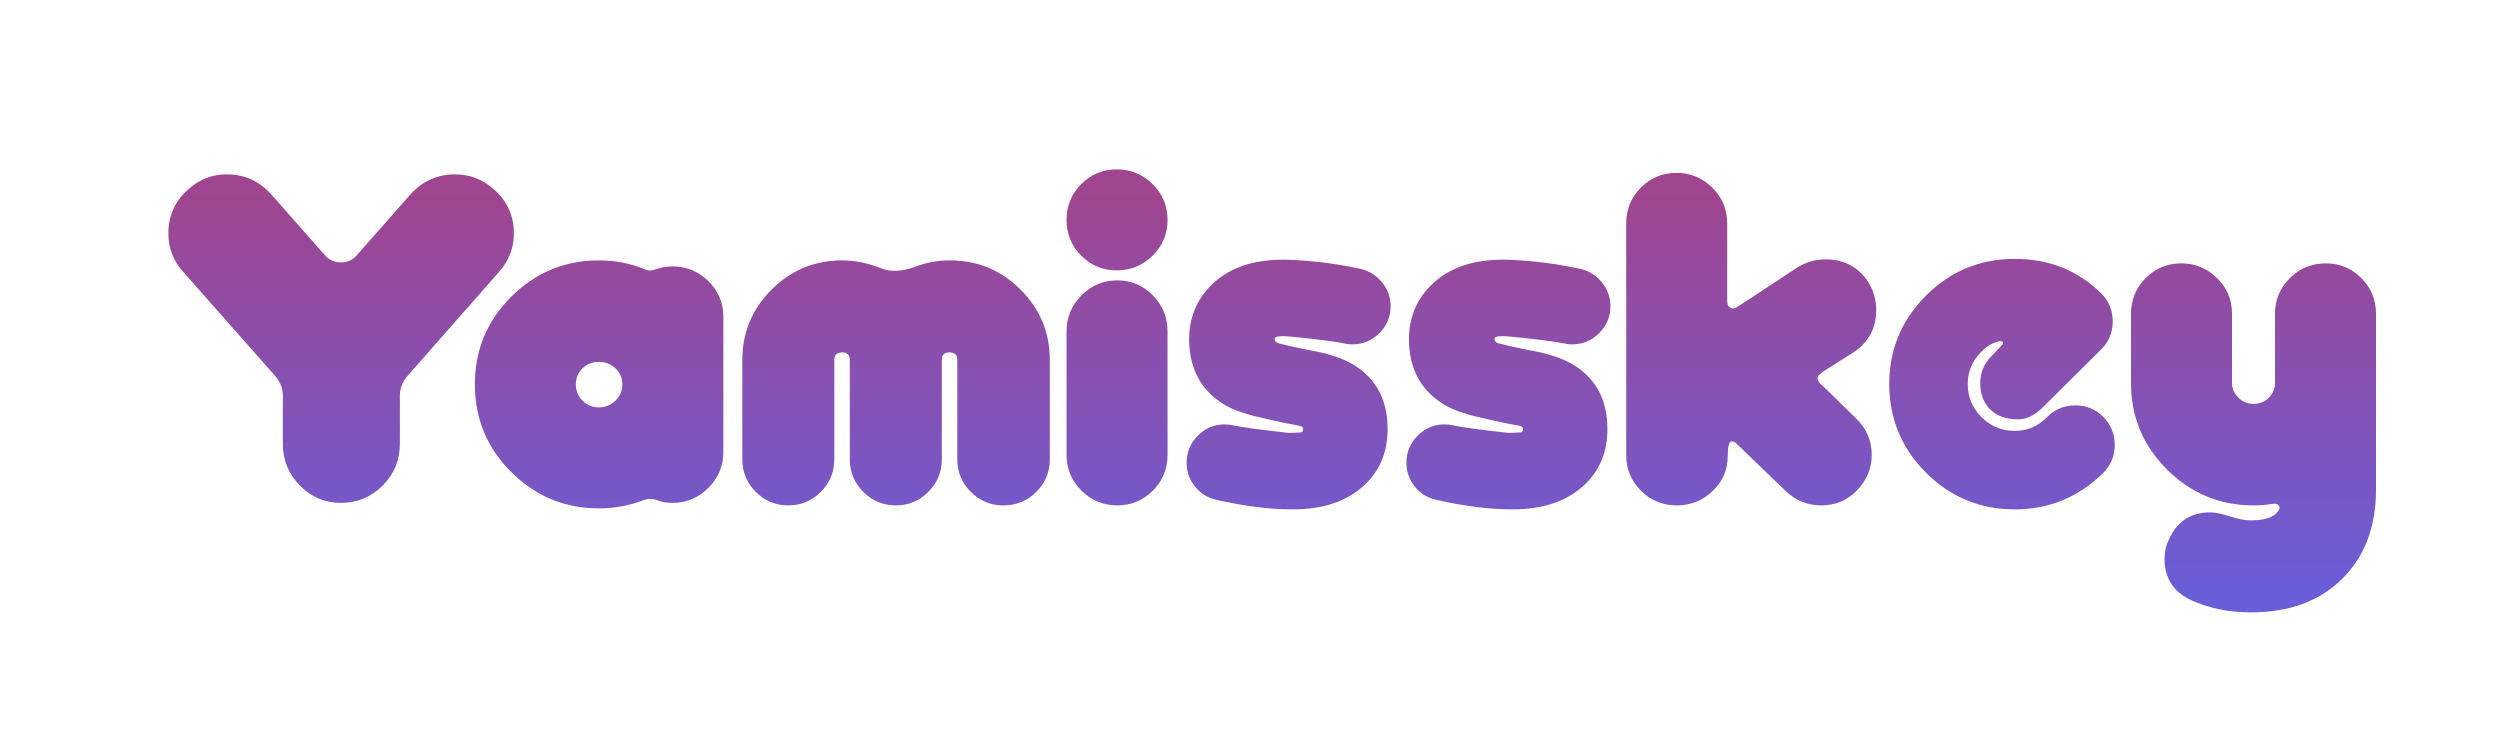
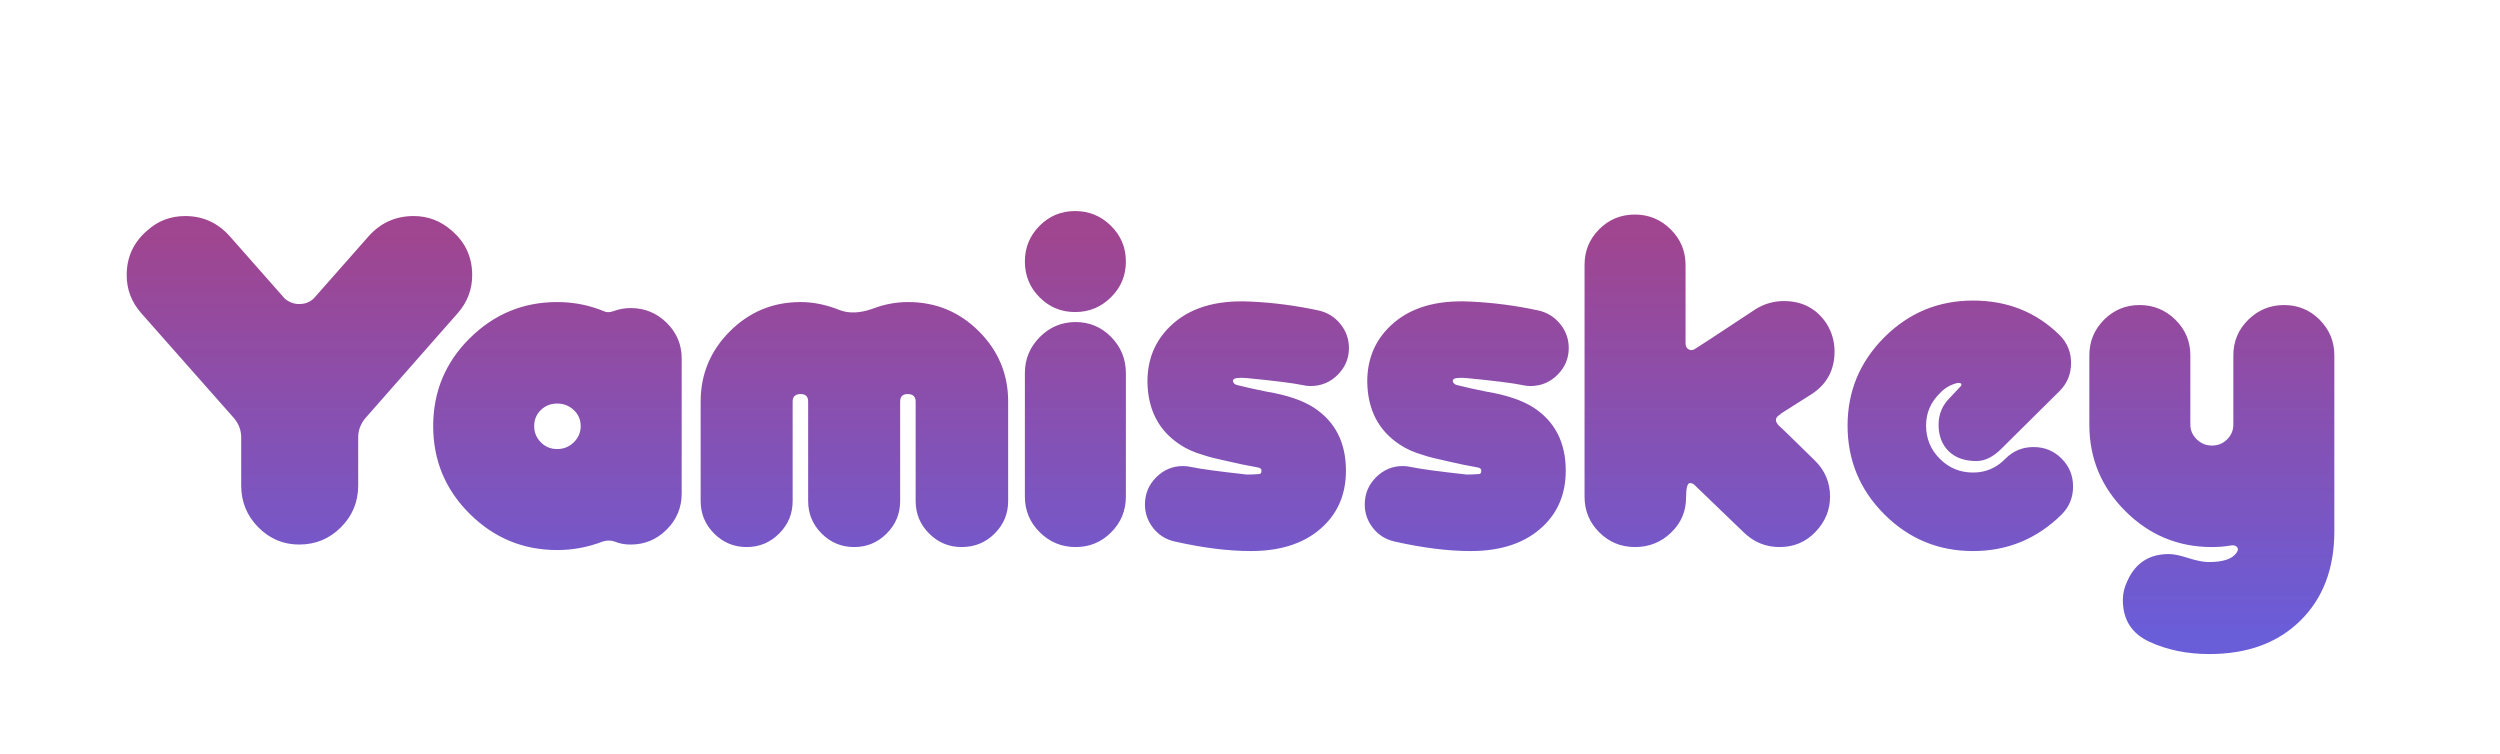
- <svg xmlns="http://www.w3.org/2000/svg" id="svg10" version="1.1" viewBox="-20 -10 300 70" height="205.08" width="680">
+ <svg xmlns="http://www.w3.org/2000/svg" id="svg10" version="1.1" viewBox="-15 -15 300 70" height="205.08" width="680">
  <style>
    #g8 {
      animation-name: floating;
      animation-duration: 3s;
      animation-iteration-count: infinite;
      animation-timing-function: ease-in-out;
    }

    @keyframes floating {
      0% { transform: translate(0, 0px); }
      50% { transform: translate(0, -8px); }
      100% { transform: translate(0, 0px); }
    }
  </style>
  <linearGradient id="myGradient" gradientTransform="rotate(90)">
    <stop offset="5%" stop-color="#A0458F" />
    <stop offset="95%" stop-color="#6A5DD8" />
  </linearGradient>
  <defs id="defs14" />
  <g id="g8">
    <path id="yamisskey" d="M870.171,164.111 C861.127,173.030 848.971,177.493 833.699,177.493 C824.855,177.493 816.887,175.858 809.787,172.593 C802.687,169.324 799.137,163.758 799.137,155.893 C799.137,153.224 799.737,150.693 800.937,148.293 C804.137,141.093 809.668,137.493 817.537,137.493 C819.402,137.493 822.002,138.024 825.337,139.093 C828.668,140.158 831.402,140.693 833.537,140.693 C839.137,140.693 842.802,139.493 844.537,137.093 C845.202,136.158 845.337,135.424 844.937,134.893 C844.402,134.093 843.468,133.824 842.137,134.093 C839.868,134.493 837.402,134.693 834.737,134.693 C821.268,134.693 809.737,129.905 800.137,120.324 C790.537,110.743 785.737,99.233 785.737,85.793 L785.737,58.052 C785.737,52.464 787.693,47.705 791.605,43.780 C795.518,39.855 800.262,37.893 805.837,37.893 C811.409,37.893 816.184,39.855 820.165,43.774 C824.146,47.693 826.137,52.443 826.137,58.021 L826.137,85.724 C826.137,87.983 826.990,89.943 828.696,91.602 C830.402,93.264 832.415,94.093 834.737,94.093 C837.193,94.093 839.240,93.264 840.877,91.602 C842.515,89.943 843.337,87.983 843.337,85.724 L843.337,58.021 C843.337,52.443 845.324,47.693 849.305,43.774 C853.287,39.855 858.062,37.893 863.637,37.893 C869.209,37.893 873.952,39.858 877.865,43.786 C881.777,47.714 883.737,52.474 883.737,58.064 L883.737,85.824 C883.737,87.689 883.737,89.686 883.737,91.814 L883.737,128.364 C883.737,143.274 879.215,155.189 870.171,164.111 ZM732.828,69.093 C730.159,69.761 727.894,71.093 726.028,73.093 C722.294,76.693 720.428,81.027 720.428,86.093 C720.428,91.293 722.259,95.727 725.928,99.393 C729.594,103.061 734.028,104.893 739.228,104.893 C744.294,104.893 748.628,103.027 752.228,99.293 C755.294,96.227 759.028,94.693 763.428,94.693 C767.828,94.693 771.559,96.227 774.628,99.293 C777.694,102.361 779.228,106.093 779.228,110.493 C779.228,114.893 777.694,118.627 774.628,121.693 C764.759,131.427 752.959,136.293 739.228,136.293 C725.359,136.293 713.528,131.393 703.728,121.593 C693.928,111.793 689.028,99.961 689.028,86.093 C689.028,72.361 693.928,60.593 703.728,50.793 C713.528,40.993 725.359,36.093 739.228,36.093 C752.959,36.093 764.494,40.693 773.828,49.893 C776.894,52.961 778.428,56.693 778.428,61.093 C778.428,65.493 776.894,69.227 773.828,72.293 L750.628,95.293 C747.294,98.627 743.959,100.293 740.628,100.293 C735.828,100.293 732.094,98.964 729.428,96.308 C726.759,93.652 725.428,90.133 725.428,85.749 C725.428,81.499 726.991,77.846 730.122,74.789 L734.100,70.564 C734.584,70.146 734.694,69.724 734.428,69.302 C734.028,69.030 733.494,68.961 732.828,69.093 ZM662.220,81.402 L662.220,81.602 L661.820,81.799 C659.951,82.999 659.886,84.461 661.620,86.193 C662.020,86.458 666.751,91.049 675.820,99.964 C679.951,103.958 682.020,108.814 682.020,114.533 C682.020,119.858 680.086,124.549 676.220,128.605 C672.351,132.664 667.551,134.693 661.820,134.693 C656.351,134.693 651.620,132.774 647.620,128.936 L627.620,109.689 C627.086,109.293 626.551,109.093 626.020,109.093 C624.951,109.093 624.420,111.049 624.420,114.955 C624.420,120.427 622.420,125.083 618.420,128.927 C614.420,132.771 609.620,134.693 604.020,134.693 C598.420,134.693 593.651,132.736 589.720,128.821 C585.786,124.905 583.820,120.158 583.820,114.583 L583.820,21.802 C583.820,16.227 585.776,11.483 589.689,7.568 C593.601,3.652 598.345,1.693 603.920,1.693 C609.492,1.693 614.267,3.661 618.248,7.593 C622.229,11.527 624.220,16.293 624.220,21.893 L624.220,53.093 C624.220,54.427 624.689,55.293 625.626,55.693 C626.426,56.093 627.295,55.961 628.233,55.293 C628.767,55.027 636.795,49.761 652.314,39.493 C655.792,37.361 659.539,36.293 663.551,36.293 C670.908,36.293 676.595,39.286 680.611,45.274 C682.748,48.736 683.820,52.461 683.820,56.452 C683.820,63.771 680.820,69.427 674.820,73.418 L662.220,81.402 ZM562.099,70.293 C561.030,70.293 559.964,70.161 558.899,69.893 C555.030,69.093 547.564,68.161 536.499,67.093 C535.164,66.961 533.899,66.961 532.699,67.093 C531.630,67.227 531.099,67.624 531.099,68.283 C531.230,69.080 531.764,69.611 532.702,69.874 C535.896,70.699 539.892,71.593 544.686,72.552 C552.689,73.883 558.958,76.014 563.493,78.946 C572.030,84.543 576.299,92.936 576.299,104.124 C576.299,113.183 573.299,120.577 567.299,126.302 C560.364,132.964 550.699,136.293 538.299,136.293 C529.230,136.293 519.099,135.024 507.899,132.493 C504.299,131.693 501.399,129.893 499.199,127.093 C496.999,124.293 495.899,121.161 495.899,117.693 C495.899,113.427 497.399,109.793 500.399,106.793 C503.399,103.793 506.964,102.293 511.099,102.293 C512.299,102.293 513.430,102.427 514.499,102.693 C518.364,103.493 525.764,104.493 536.699,105.693 C538.164,105.693 539.764,105.627 541.499,105.493 C542.164,105.493 542.499,105.093 542.499,104.293 C542.630,103.627 542.230,103.161 541.299,102.893 C536.764,102.093 532.564,101.227 528.699,100.293 C524.299,99.361 521.164,98.561 519.299,97.893 C515.564,96.827 512.430,95.427 509.899,93.693 C501.364,88.093 497.030,79.693 496.899,68.493 C496.899,59.561 499.964,52.161 506.099,46.293 C513.564,39.093 524.164,35.827 537.899,36.493 C547.099,36.893 556.299,38.093 565.499,40.093 C568.964,40.893 571.830,42.693 574.099,45.493 C576.364,48.293 577.499,51.493 577.499,55.093 C577.499,59.227 575.999,62.793 572.999,65.793 C569.999,68.793 566.364,70.293 562.099,70.293 ZM474.177,70.293 C473.108,70.293 472.043,70.161 470.977,69.893 C467.109,69.093 459.643,68.161 448.577,67.093 C447.243,66.961 445.977,66.961 444.777,67.093 C443.708,67.227 443.177,67.624 443.177,68.283 C443.308,69.080 443.843,69.611 444.780,69.874 C447.974,70.699 451.971,71.593 456.765,72.552 C464.768,73.883 471.037,76.014 475.571,78.946 C484.109,84.543 488.377,92.936 488.377,104.124 C488.377,113.183 485.377,120.577 479.377,126.302 C472.443,132.964 462.777,136.293 450.377,136.293 C441.308,136.293 431.177,135.024 419.977,132.493 C416.377,131.693 413.477,129.893 411.277,127.093 C409.077,124.293 407.977,121.161 407.977,117.693 C407.977,113.427 409.477,109.793 412.477,106.793 C415.477,103.793 419.043,102.293 423.177,102.293 C424.377,102.293 425.509,102.427 426.577,102.693 C430.443,103.493 437.843,104.493 448.777,105.693 C450.243,105.693 451.843,105.627 453.577,105.493 C454.243,105.493 454.577,105.093 454.577,104.293 C454.709,103.627 454.309,103.161 453.377,102.893 C448.843,102.093 444.643,101.227 440.777,100.293 C436.377,99.361 433.243,98.561 431.377,97.893 C427.643,96.827 424.508,95.427 421.977,93.693 C413.443,88.093 409.109,79.693 408.977,68.493 C408.977,59.561 412.043,52.161 418.177,46.293 C425.643,39.093 436.243,35.827 449.977,36.493 C459.177,36.893 468.377,38.093 477.577,40.093 C481.043,40.893 483.909,42.693 486.177,45.493 C488.443,48.293 489.577,51.493 489.577,55.093 C489.577,59.227 488.077,62.793 485.077,65.793 C482.077,68.793 478.443,70.293 474.177,70.293 ZM380.252,134.693 C374.677,134.693 369.902,132.727 365.921,128.793 C361.939,124.861 359.952,120.093 359.952,114.493 L359.952,65.093 C359.952,59.493 361.939,54.693 365.921,50.693 C369.902,46.693 374.677,44.693 380.252,44.693 C385.824,44.693 390.568,46.693 394.480,50.693 C398.393,54.693 400.352,59.493 400.352,65.093 L400.352,114.493 C400.352,120.093 398.393,124.861 394.480,128.793 C390.568,132.727 385.824,134.693 380.252,134.693 ZM380.052,40.693 C374.477,40.693 369.733,38.727 365.821,34.793 C361.908,30.861 359.952,26.093 359.952,20.493 C359.952,14.893 361.908,10.127 365.821,6.193 C369.733,2.261 374.477,0.293 380.052,0.293 C385.624,0.293 390.399,2.261 394.380,6.193 C398.361,10.127 400.352,14.893 400.352,20.493 C400.352,26.093 398.361,30.861 394.380,34.793 C390.399,38.727 385.624,40.693 380.052,40.693 ZM334.659,134.693 C329.590,134.693 325.259,132.893 321.659,129.293 C318.059,125.693 316.259,121.361 316.259,116.293 L316.259,76.493 C316.259,74.493 315.190,73.493 313.059,73.493 C311.059,73.493 310.059,74.493 310.059,76.493 L310.059,116.293 C310.059,121.361 308.259,125.693 304.659,129.293 C301.059,132.893 296.724,134.693 291.659,134.693 C286.590,134.693 282.259,132.893 278.659,129.293 C275.059,125.693 273.259,121.361 273.259,116.293 L273.259,76.493 C273.259,74.493 272.259,73.493 270.259,73.493 C268.124,73.493 267.059,74.493 267.059,76.493 L267.059,116.293 C267.059,121.361 265.259,125.693 261.659,129.293 C258.059,132.893 253.724,134.693 248.659,134.693 C243.590,134.693 239.259,132.893 235.659,129.293 C232.059,125.693 230.259,121.361 230.259,116.293 L230.259,76.493 C230.259,65.561 234.159,56.193 241.959,48.393 C249.759,40.593 259.190,36.693 270.259,36.693 C275.324,36.693 280.524,37.761 285.859,39.893 C289.590,41.361 294.059,41.161 299.259,39.293 C303.790,37.561 308.459,36.693 313.259,36.693 C324.324,36.693 333.759,40.593 341.559,48.393 C349.359,56.193 353.259,65.561 353.259,76.493 L353.259,116.293 C353.259,121.361 351.459,125.693 347.859,129.293 C344.259,132.893 339.859,134.693 334.659,134.693 ZM202.275,133.693 C199.875,133.693 197.740,133.293 195.875,132.493 C194.275,131.961 192.675,131.961 191.075,132.493 C185.206,134.758 179.140,135.893 172.875,135.893 C159.275,135.893 147.606,131.061 137.875,121.393 C128.140,111.727 123.275,100.027 123.275,86.293 C123.275,72.561 128.140,60.861 137.875,51.193 C147.606,41.527 159.275,36.693 172.875,36.693 C179.540,36.693 185.875,37.961 191.875,40.493 C192.806,40.893 194.006,40.827 195.475,40.293 C197.740,39.493 200.006,39.093 202.275,39.093 C207.875,39.093 212.675,41.061 216.675,44.993 C220.675,48.927 222.675,53.693 222.675,59.293 L222.675,113.293 C222.675,118.893 220.675,123.693 216.675,127.693 C212.675,131.693 207.875,133.693 202.275,133.693 ZM179.515,79.893 C177.675,78.161 175.459,77.293 172.872,77.293 C170.284,77.293 168.103,78.161 166.331,79.893 C164.559,81.627 163.675,83.761 163.675,86.293 C163.675,88.827 164.559,90.993 166.331,92.793 C168.103,94.593 170.284,95.493 172.872,95.493 C175.459,95.493 177.675,94.593 179.515,92.793 C181.353,90.993 182.275,88.827 182.275,86.293 C182.275,83.761 181.353,81.627 179.515,79.893 ZM96.077,83.214 C94.208,85.486 93.277,88.024 93.277,90.827 L93.277,110.055 C93.277,116.599 90.977,122.177 86.377,126.783 C81.777,131.389 76.209,133.693 69.677,133.693 C63.330,133.693 57.877,131.389 53.318,126.783 C48.755,122.177 46.477,116.599 46.477,110.055 L46.477,90.827 C46.477,88.024 45.540,85.486 43.665,83.214 L6.502,41.152 C2.618,36.746 0.677,31.674 0.677,25.930 C0.677,18.718 3.408,12.777 8.877,8.102 C13.143,4.230 18.208,2.293 24.077,2.293 C31.143,2.293 37.077,4.977 41.877,10.339 L63.877,35.280 C65.608,36.755 67.543,37.493 69.677,37.493 C71.943,37.493 73.877,36.755 75.477,35.280 L97.477,10.339 C102.277,4.977 108.277,2.293 115.477,2.293 C121.209,2.293 126.277,4.230 130.677,8.102 C136.143,12.777 138.877,18.718 138.877,25.930 C138.877,31.674 136.943,36.746 133.077,41.152 L96.077,83.214 Z" transform="scale(0.3)" style="fill:url(#myGradient);" />
  </g>
</svg>
